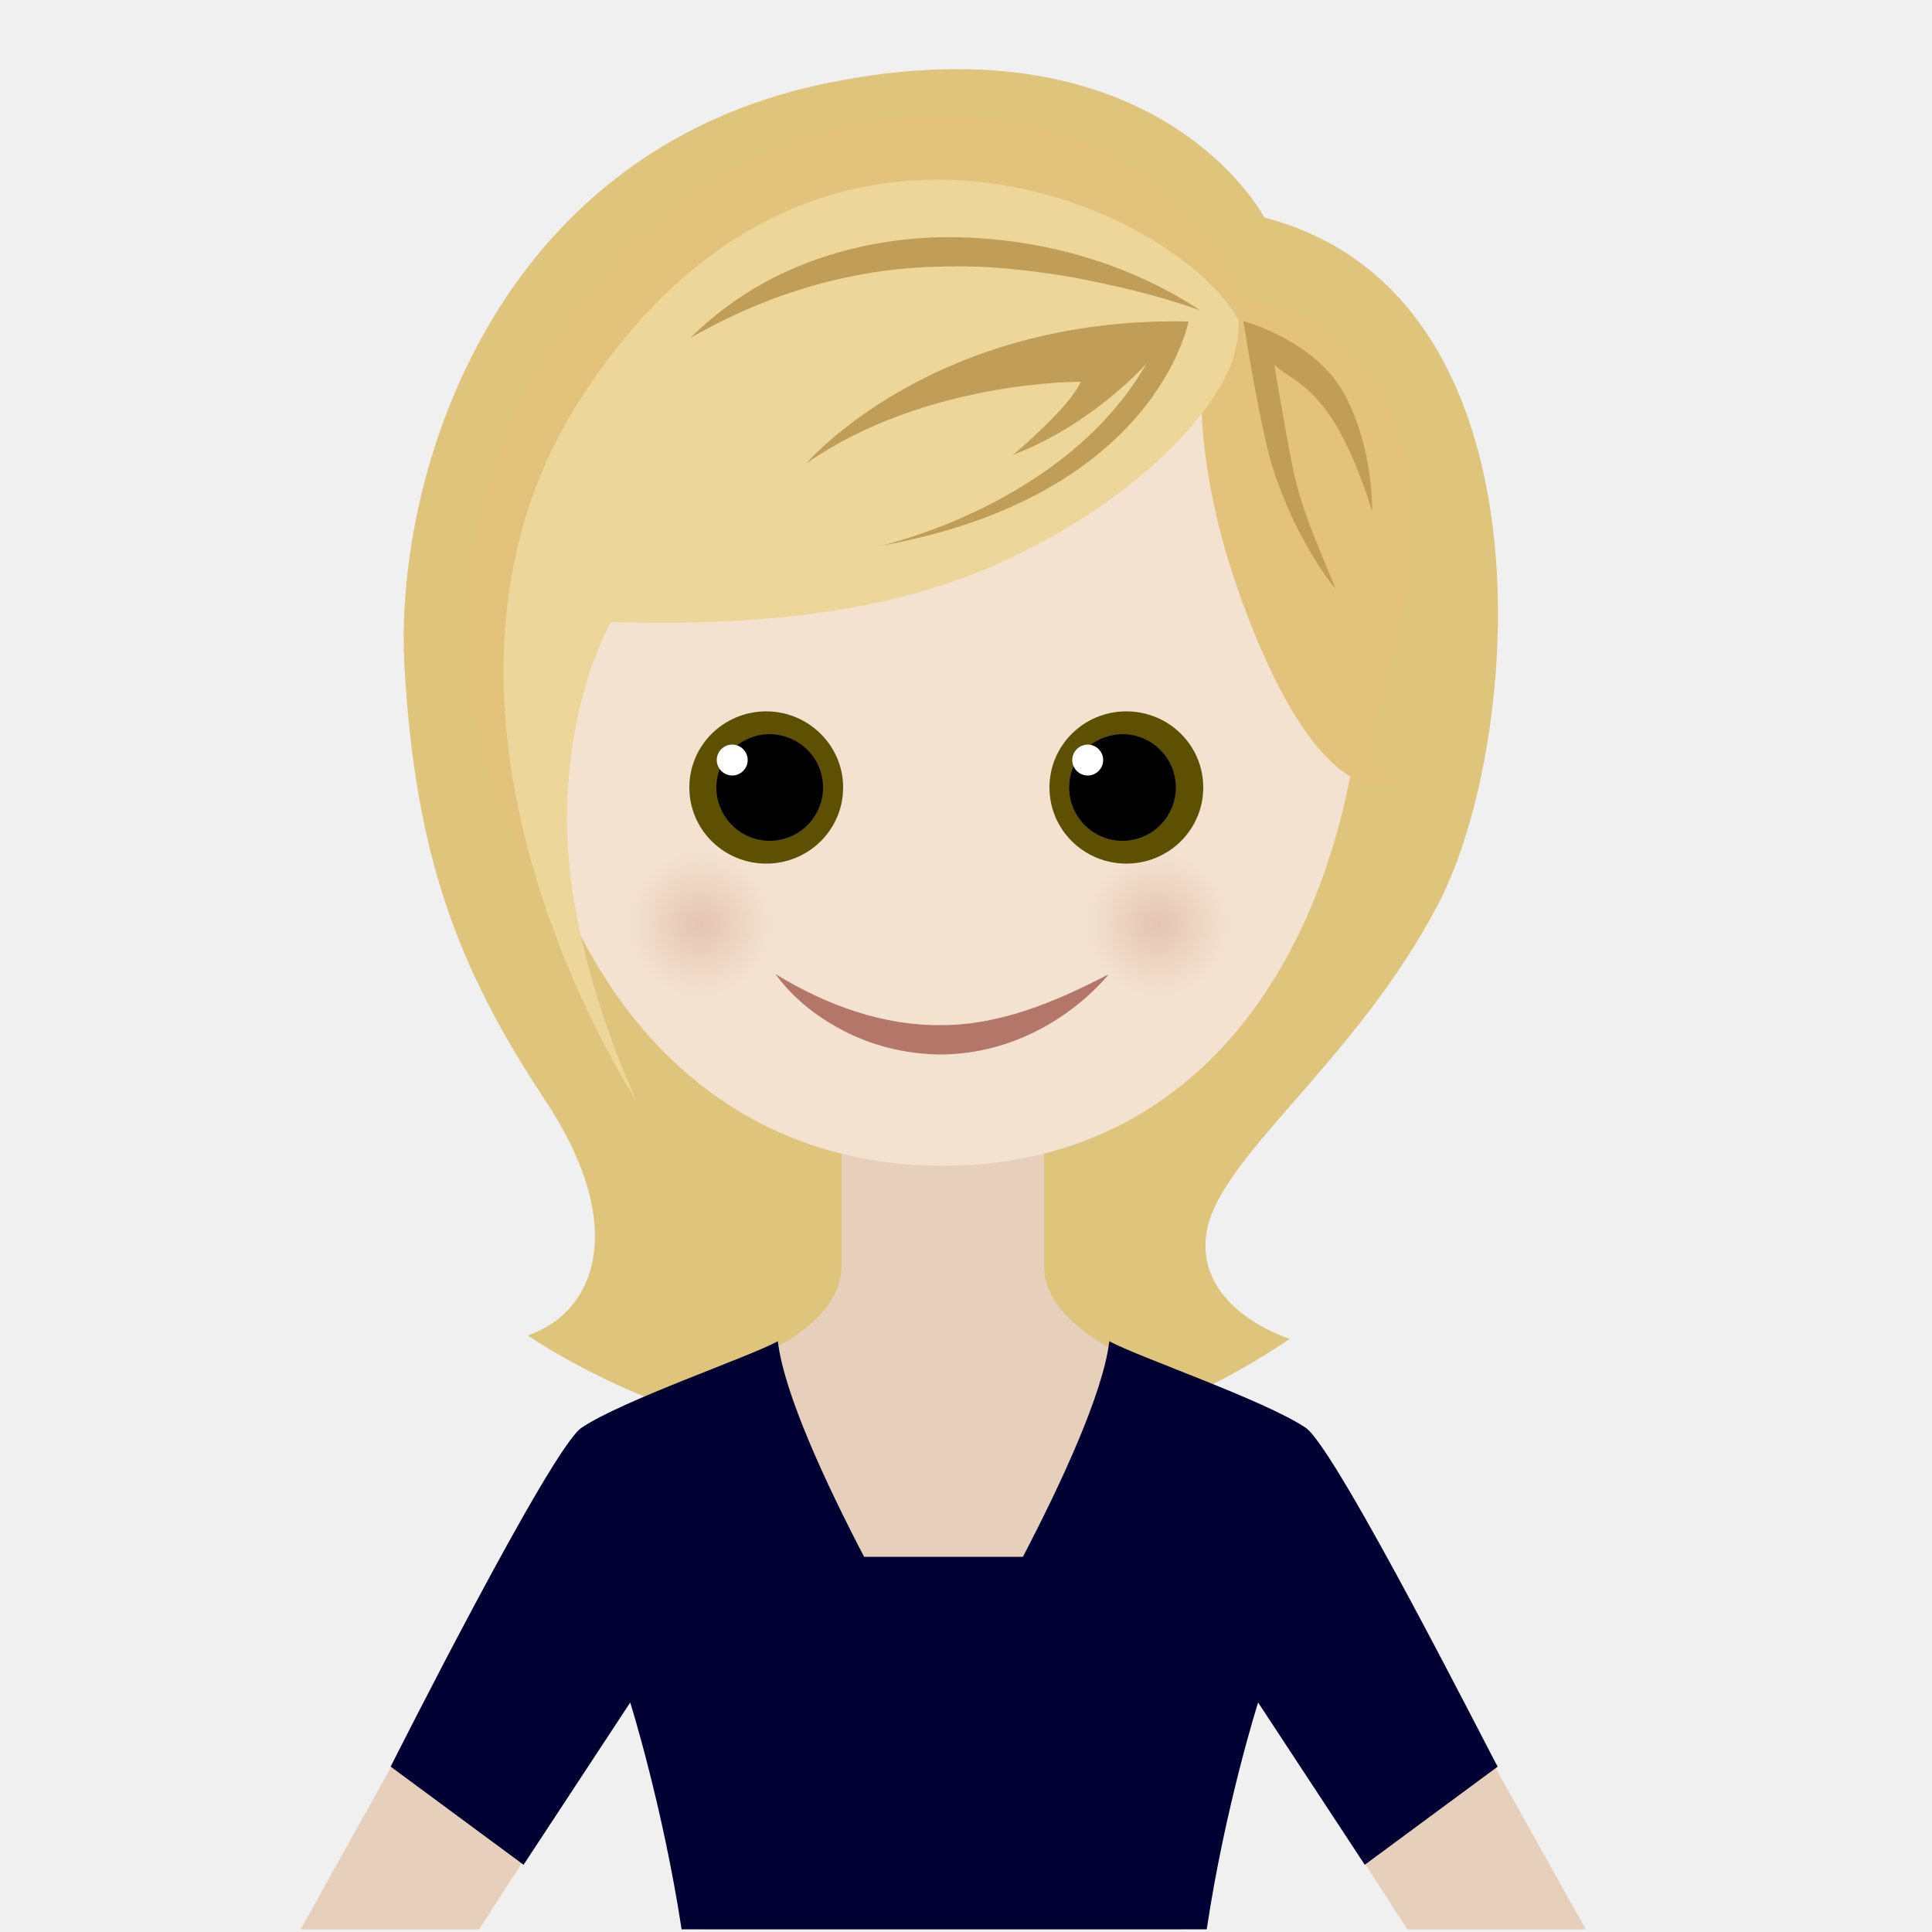
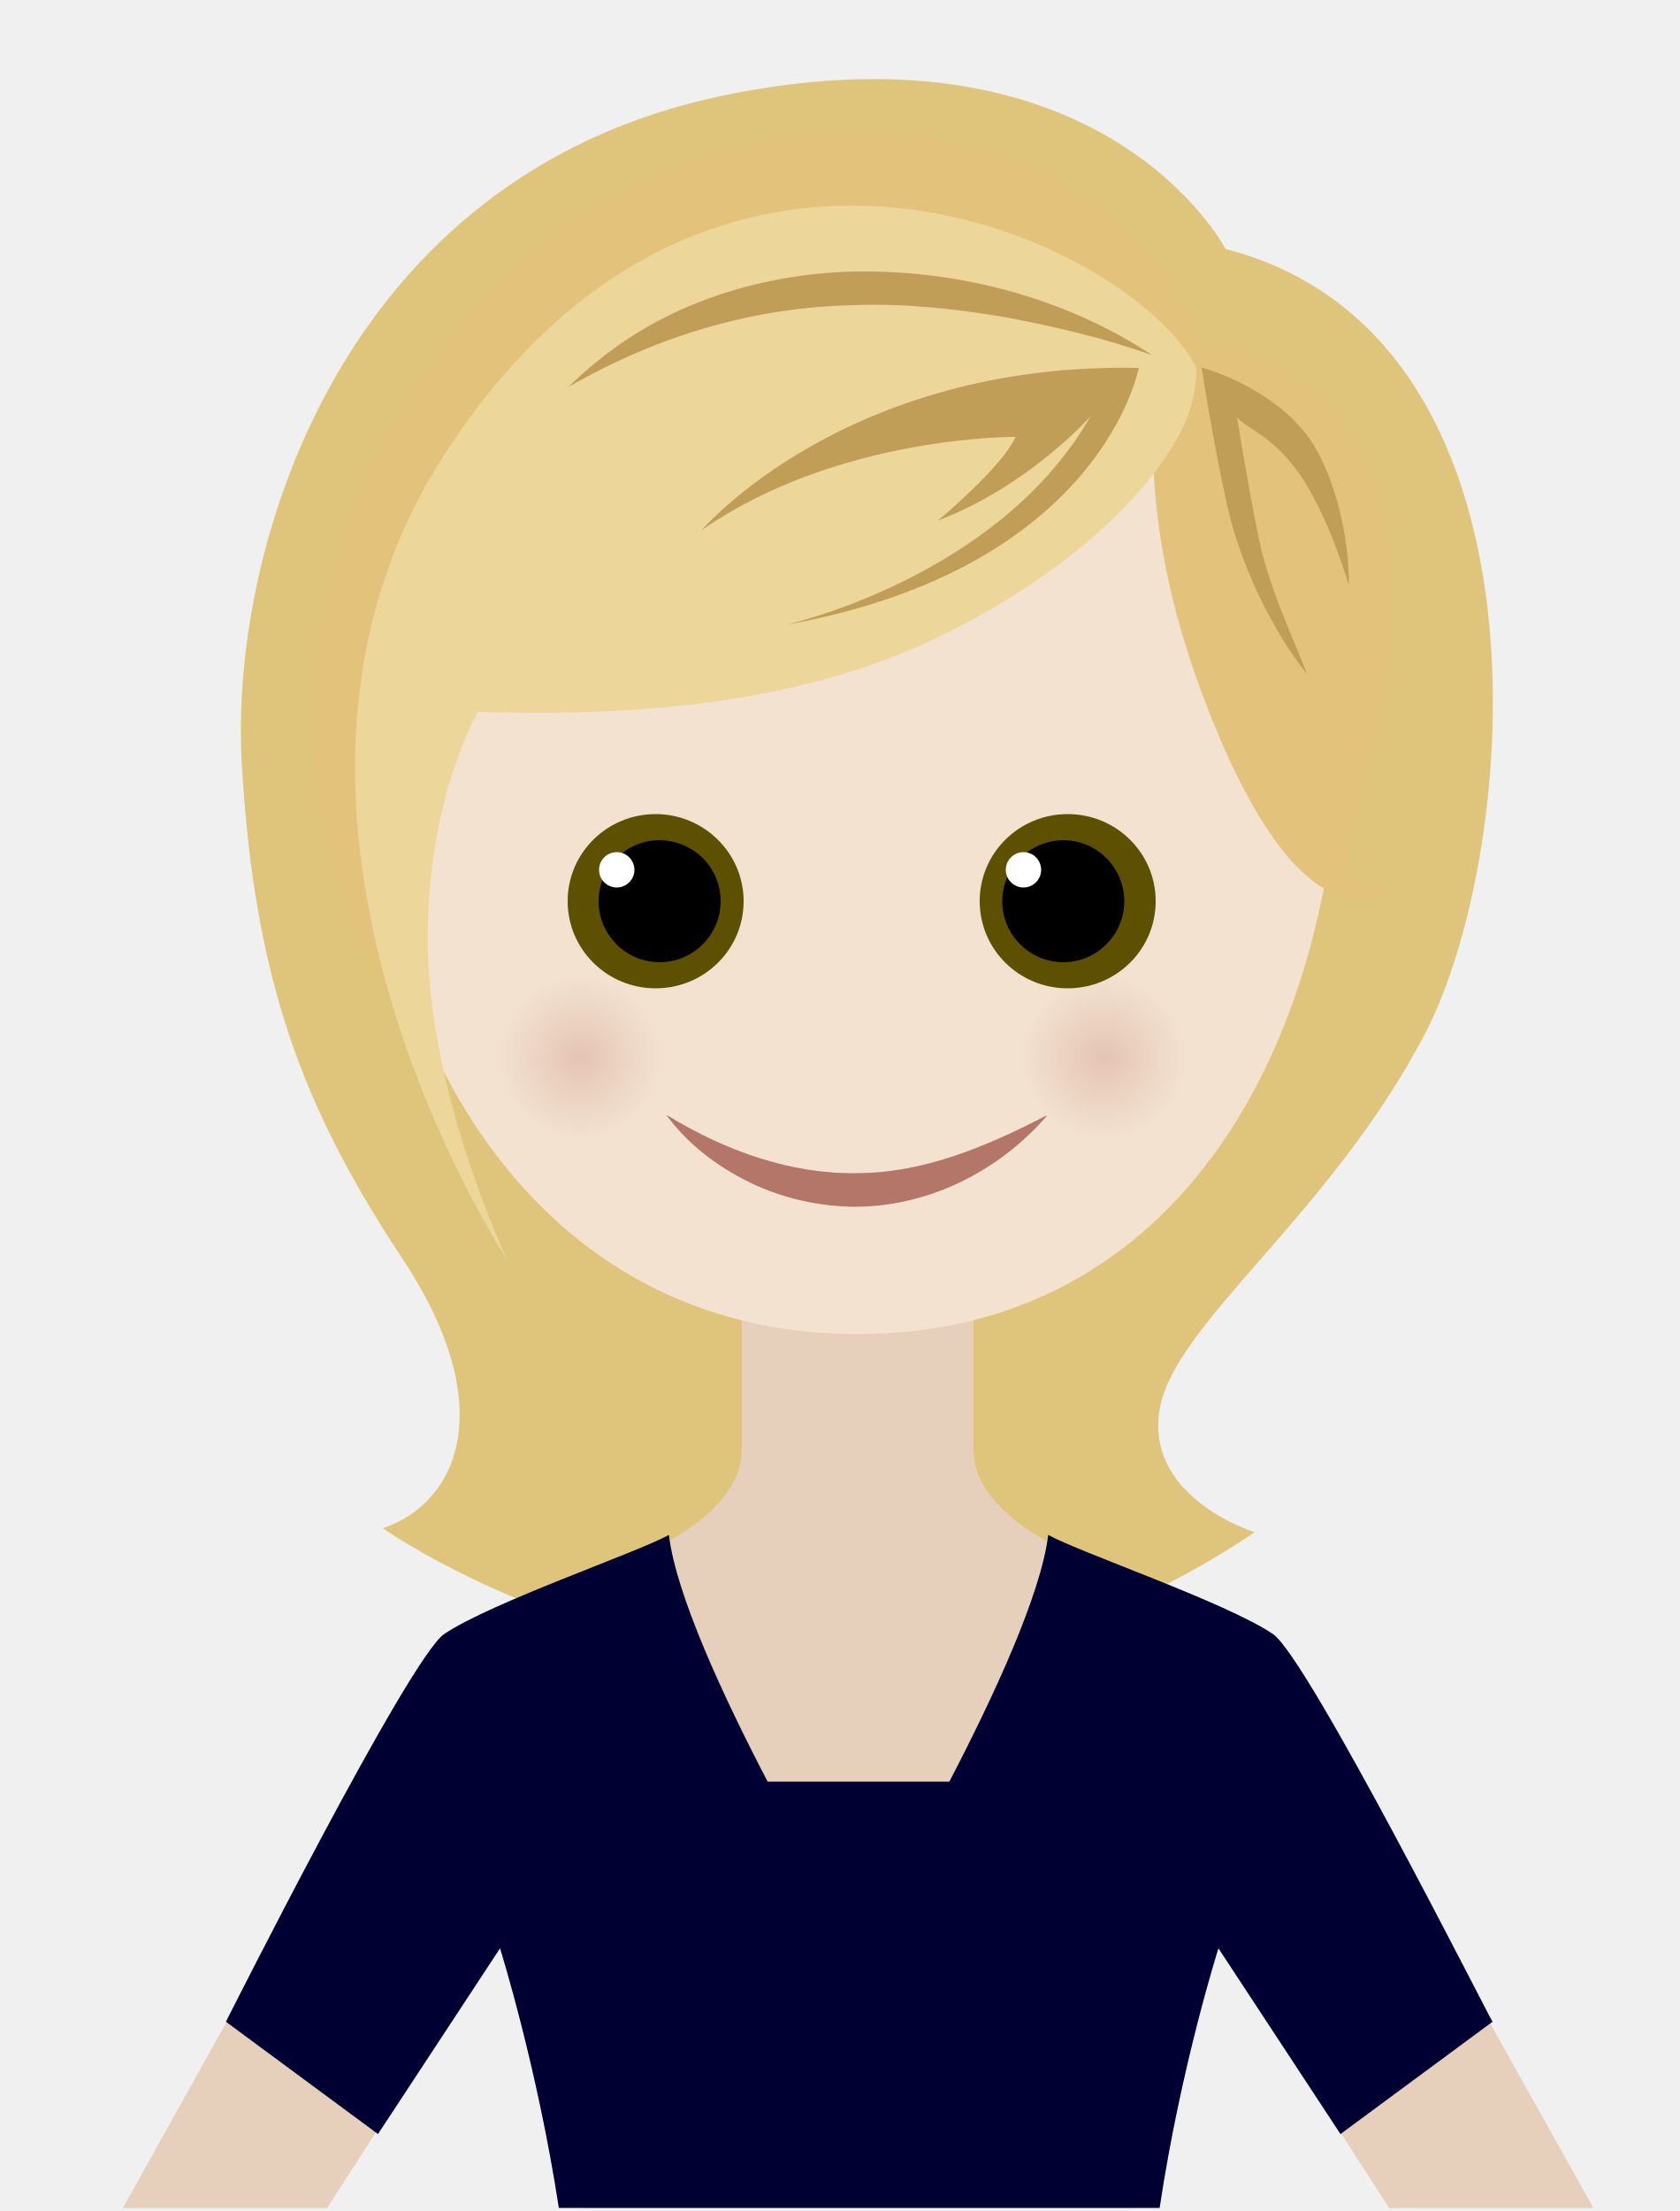
- <svg xmlns="http://www.w3.org/2000/svg" version="1.1" x="0px" y="0px" viewBox="0 0 500 500">
+ <svg xmlns="http://www.w3.org/2000/svg" version="1.1" x="0px" y="0px" viewBox="50 0 380 500">
  <style type="text/css">
	.skin{fill:#e6d0bc;}
	.face.skin{fill:#f3e2d0;}
	.hemd{fill:#003;}
	.mouth{fill:#b37669}
	.iris{fill:rgb(93, 80,	3);}
	.pupil{fill:#000;}
	.eye-reflection{fill:#FFFFFF;}
	.hair--dark{fill:#dfc47b;}
	.hair--medium{fill:#e3c37c;}
	.hair--light{fill:#ecd699;}
	.hair--lightest{fill:#c19e58;}
	.left-cheeck.blush{fill:url(#SVGID_1_);}
	.right-cheeck.blush{fill:url(#SVGID_2_);}
	.tshirt{fill:#003;}
	.blush{fill:#e5c4b4}
</style>
  <g id="Layer_1">
    <path class="st0 hair hair--dark" d="M327.2,56.3c0,0-27.2-52.6-113.6-34.7S101.8,123.9,104.7,172.8c2.8,48.8,13.8,77.8,36.3,111.8   c22.3,33.6,12.5,55.3-4.4,61c0,0,96.7,68.6,197.2,0.9c0,0-24.4-7.5-21.6-27.2c2.8-19.7,38.5-44.1,60.1-85.5S403.3,76,327.2,56.3z" />
    <path class="st1 body skin" d="M339,371.6c0,0,1.5-2.7-21.4-10.3c-22.9-7.6-47.4-17.4-47.4-33.7c0-16.2,0-46.8,0-46.8h-26.2h-26.2   c0,0,0,30.5,0,46.8c0,16.3-24.5,26-47.4,33.7c-22.9,7.6-21.4,10.3-21.4,10.3L77.8,499.3H124l41.2-63.8c0,0,10.3,22.1,17,63.8h61.9   h61.9c6.8-41.7,17-63.8,17-63.8l41.2,63.8h46.2L339,371.6z" />
    <polygon class="st3 hemd" points="207,402.9 281.2,402.9 250.2,462.1  " />
    <g>
      <path class="st2 face skin" d="M353.5,157.5c0,79.3-37.3,144.2-109.6,144.2c-72.3,0-112.4-65.6-112.4-144.9c0-79.3,41.4-87.3,113.6-87.3    C317.4,69.5,353.5,78.2,353.5,157.5z" />
      <path class="st4 left-eye iris" d="M218.2,203.8c0,10.9-8.9,19.7-19.9,19.7c-11,0-19.9-8.8-19.9-19.7c0-10.9,8.9-19.7,19.9-19.7    C209.2,184.1,218.2,192.9,218.2,203.8z" />
      <path class="st5 left-eye pupil" d="M213,203.8c0,7.6-6.2,13.8-13.8,13.8c-7.6,0-13.8-6.2-13.8-13.8c0-7.6,6.2-13.8,13.8-13.8    C206.9,190.1,213,196.2,213,203.8z" />
      <path class="st6 left-eye eye-reflection" d="M193.5,196.7c0,2.2-1.8,4-4,4c-2.2,0-4-1.8-4-4s1.8-4,4-4C191.7,192.7,193.5,194.5,193.5,196.7z" />
      <path class="st3 mouth" d="M200.7,252.1c13.6,8.3,28.2,13.4,43,13.2c14.9,0,29.1-5.8,43.3-13.2c-5.2,6.1-11.7,11.2-19.1,14.9    c-7.4,3.7-15.7,5.8-24.1,5.9c-8.4,0-16.8-1.9-24.2-5.5C212.2,263.8,205.5,258.7,200.7,252.1z" />
      <path class="st7 hair hair--medium" d="M311.2,94c0,0-3.3,24.8,10.2,61.5c14.8,40.3,30.8,55.2,45.8,44.5c0,0-16.2,5.5-11.7-11.7    c6.1-23.5,18.7-63.1-0.2-90.3c-16.2-23.4-33.7-19.6-33.7-19.6s-14.1-47.9-77.8-48.5C152.4,29,89.7,144.1,137.1,223.5    c0,0-15.5-61,16.9-64.8c32.4-3.8,148.3-44.3,157.2-66.6" />
      <path class="st8 hair hair--light" d="M315.5,100.4c0,0-12.1,23.5-52.5,43.3c-32.1,15.7-69.2,18.3-104.9,17.3c0,0-12.2,20.7-11.3,54.5    c0.9,33.8,18,69.5,18,69.5s-66.7-100.5-14.6-181.7c60.9-95,155.9-48.4,170.4-20.2C320.7,83.1,320.9,92.2,315.5,100.4z" />
      <path class="st9 hair hair--lightest" d="M227.7,141.3c0,0,48-10.5,69-47.2c0,0-13.8,15.7-34.5,23.6c0,0,14.7-12.3,17.5-18.9c0,0-40.1-0.4-71,21.1    c0,0,32.5-38.1,98.9-36.7C307.5,83.1,299.6,128.4,227.7,141.3z" />
      <path class="st9 hair hair--lightest" d="M310.6,80.3c-11-3.9-22.2-6.5-33.4-8.6c-11.2-1.9-22.5-3.1-33.8-2.7c-22.6,0.4-44.5,6.8-64.8,18.5    c8.3-8.2,18.4-14.9,29.6-19.2c11.1-4.4,23.1-6.6,35-6.9C267.1,61,291,67.4,310.6,80.3z" />
      <path class="st9 hair hair--lightest" d="M345.7,152.5c-3.9-4.8-7-10.1-9.8-15.5c-2.8-5.5-5.1-11.3-6.9-17.2c-3.4-11.9-7.2-36.7-7.2-36.7    s18.8,5,26.3,19.2c7.5,14.2,7,30.1,7,30.1s-4.1-14.3-10.3-23.9s-12.4-11.3-15-14.1c0,0,2.4,14.8,4.7,26.3    C336.8,132.2,341.2,141.2,345.7,152.5z" />
      <radialGradient id="SVGID_1_" cx="181.199" cy="239.192" r="18.532" gradientUnits="userSpaceOnUse">
        <stop offset="0" style="stop-color:#e5c4b4" />
        <stop offset="1" style="stop-color:#f3e2d0" />
      </radialGradient>
      <path class="st10 blush left-cheeck" d="M199.7,239.2c0,10.2-8.3,18.5-18.5,18.5c-10.2,0-18.5-8.3-18.5-18.5c0-10.2,8.3-18.5,18.5-18.5    C191.4,220.7,199.7,229,199.7,239.2z" />
      <radialGradient id="SVGID_2_" cx="299.634" cy="239.192" r="18.532" gradientUnits="userSpaceOnUse">
        <stop offset="0" style="stop-color:#e5c4b4" />
        <stop offset="1" style="stop-color:#f3e2d0" />
      </radialGradient>
      <path class="st11 blush right-cheeck" d="M318.2,239.2c0,10.2-8.3,18.5-18.5,18.5c-10.2,0-18.5-8.3-18.5-18.5c0-10.2,8.3-18.5,18.5-18.5    C309.9,220.7,318.2,229,318.2,239.2z" />
      <path class="st4 right-eye iris" d="M271.6,203.8c0,10.9,8.9,19.7,19.9,19.7c11,0,19.9-8.8,19.9-19.7c0-10.9-8.9-19.7-19.9-19.7    C280.5,184.1,271.6,192.9,271.6,203.8z" />
      <path class="st5 right-eye pupil" d="M276.7,203.8c0,7.6,6.2,13.8,13.8,13.8c7.6,0,13.8-6.2,13.8-13.8c0-7.6-6.2-13.8-13.8-13.8    C282.9,190.1,276.7,196.2,276.7,203.8z" />
      <path class="st6 right-eye eye-reflection" d="M277.5,196.7c0,2.2,1.8,4,4,4c2.2,0,4-1.8,4-4s-1.8-4-4-4C279.3,192.7,277.5,194.5,277.5,196.7z" />
    </g>
    <path class="st13 tshirt" d="M337.9,369.5c-10.7-7.2-43.9-18.5-50.8-22.4c-3.3,27-42.7,92.2-42.7,92.2h-0.2h0H244c0,0-39.5-65.2-42.7-92.2   c-6.9,3.9-40.1,15.2-50.8,22.4c-8,5.4-49.4,87.7-49.4,87.7l34.4,25.4l27.6-42c0,0,8.4,26.7,13.3,58.7h67.5h0.9h67.5   c4.8-32,13.3-58.7,13.3-58.7l27.6,42l34.4-25.4C387.3,457.1,345.9,374.9,337.9,369.5z" />
  </g>
</svg>
